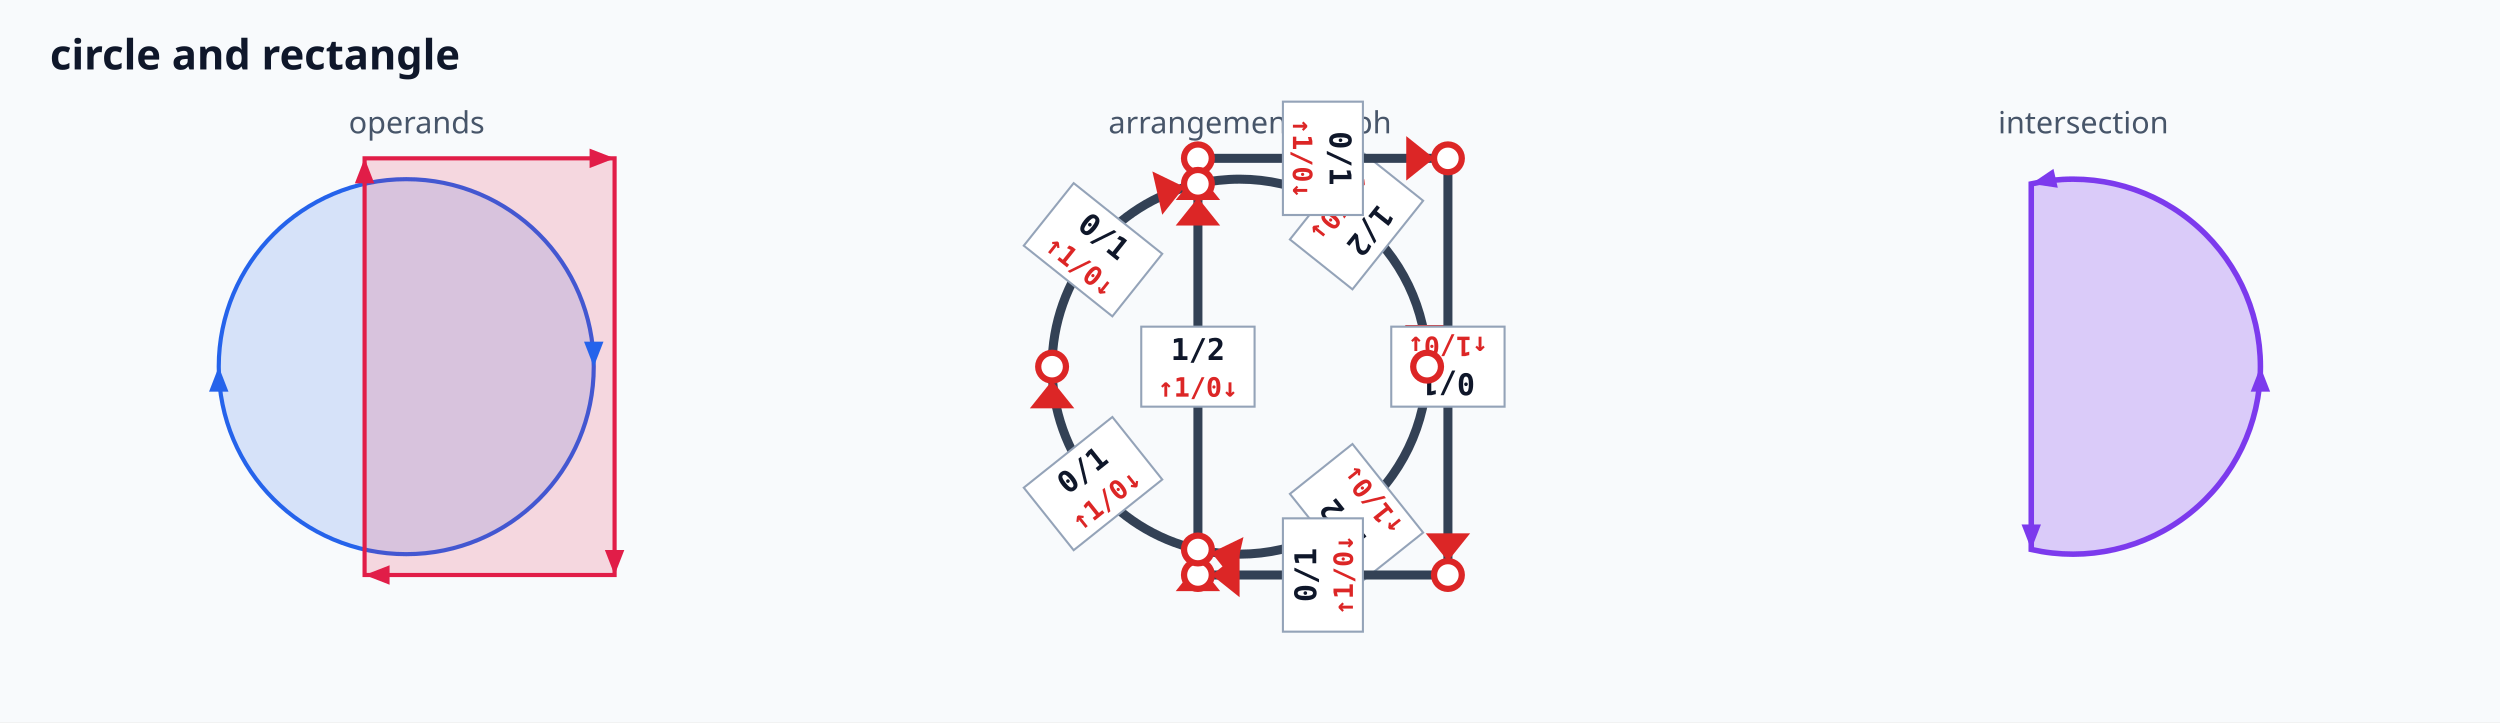
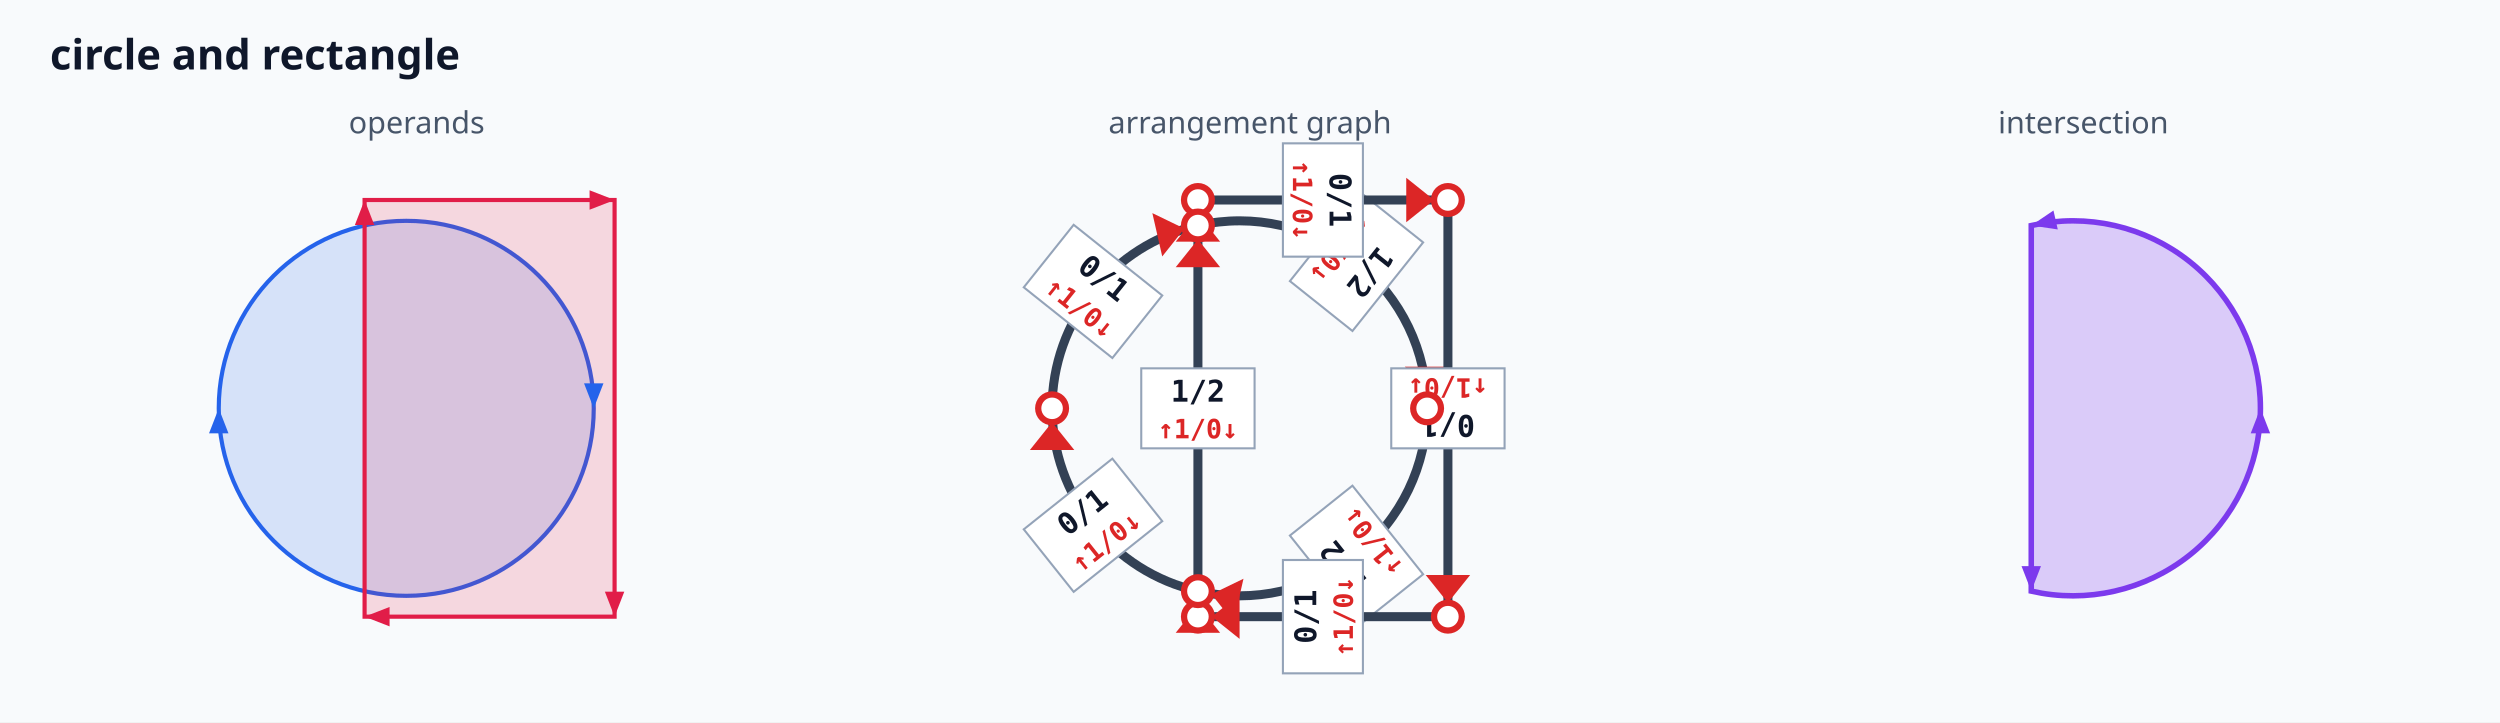
<svg xmlns="http://www.w3.org/2000/svg" viewBox="0 0 900 260" width="900" height="260">
  <rect x="0" y="0" width="900" height="260" style="fill: #f8fafc; stroke: none" />
  <text x="18" y="25" font-size="15" style="fill: #0f172a; font-family: system-ui; font-weight: 600">circle and rectangle</text>
  <text x="150" y="48" font-size="11" style="fill: #475569; font-family: system-ui; text-anchor: middle">operands</text>
  <text x="450" y="48" font-size="11" style="fill: #475569; font-family: system-ui; text-anchor: middle">arrangement graph</text>
  <text x="750" y="48" font-size="11" style="fill: #475569; font-family: system-ui; text-anchor: middle">intersection</text>
-   <path d="M 213.75 132 A 67.5 67.5 0 0 1 78.75 132 A 67.5 67.5 0 0 1 213.75 132 Z" style="fill: #2563eb; fill-opacity: 0.16; fill-rule: nonzero; stroke: #2563eb; stroke-width: 1.5" />
-   <path d="M 131.25 57 H 221.25 V 207 H 131.25 Z" style="fill: #e11d48; fill-opacity: 0.16; fill-rule: nonzero; stroke: #e11d48; stroke-width: 1.5" />
-   <path d="M 731.25 197.812 A 67.5 67.5 0 0 0 813.75 132 A 67.5 67.5 0 0 0 731.25 66.188 Z" style="fill: #7c3aed; fill-opacity: 0.24; fill-rule: nonzero; stroke: #7c3aed; stroke-width: 2" />
-   <path d="M 78.75 132 L 82.25 141 H 75.25 Z" style="fill: #2563eb; fill-opacity: 1.0; stroke: none" />
-   <path d="M 213.75 132 L 210.25 123 H 217.25 Z" style="fill: #2563eb; fill-opacity: 1.0; stroke: none" />
-   <path d="M 221.25 57 L 212.25 60.5 V 53.5 Z" style="fill: #e11d48; fill-opacity: 1.0; stroke: none" />
-   <path d="M 221.25 207 L 217.75 198 H 224.75 Z" style="fill: #e11d48; fill-opacity: 1.0; stroke: none" />
-   <path d="M 131.25 207 L 140.25 203.5 V 210.5 Z" style="fill: #e11d48; fill-opacity: 1.0; stroke: none" />
-   <path d="M 131.25 57 L 134.75 66 H 127.75 Z" style="fill: #e11d48; fill-opacity: 1.0; stroke: none" />
-   <path d="M 513.75 132 A 67.5 67.5 0 0 1 431.25 197.812" style="fill: none; stroke: #334155; stroke-width: 3.25" />
-   <path d="M 436.125 198.923 L 447.653 193.346 L 444.097 208.946 Z" style="fill: #dc2626; fill-opacity: 1.0; stroke: none" />
-   <rect x="467.944" y="170.367" width="40.8" height="28.8" style="fill: #fff; stroke: #94a3b8; stroke-width: 0.75" transform="rotate(231.4198 488.3437 184.7672)" />
-   <text x="488.344" y="182.367" font-size="10.8" style="fill: #0f172a; font-family: ui-monospace, monospace; font-weight: 700; text-anchor: middle" transform="rotate(231.4198 488.3437 184.7672)">1/2</text>
-   <text x="488.344" y="195.567" font-size="9.6" style="fill: #dc2626; font-family: ui-monospace, monospace; font-weight: 700; text-anchor: middle" transform="rotate(231.4198 488.3437 184.7672)">↑1/0↓</text>
-   <path d="M 431.25 197.812 A 67.5 67.5 0 0 1 378.75 132" style="fill: none; stroke: #334155; stroke-width: 3.25" />
-   <path d="M 378.75 137 L 386.75 147 H 370.75 Z" style="fill: #dc2626; fill-opacity: 1.0; stroke: none" />
-   <rect x="373.083" y="159.694" width="40.8" height="28.8" style="fill: #fff; stroke: #94a3b8; stroke-width: 0.75" transform="rotate(-38.58021 393.4828 174.0936)" />
-   <text x="393.483" y="171.694" font-size="10.8" style="fill: #0f172a; font-family: ui-monospace, monospace; font-weight: 700; text-anchor: middle" transform="rotate(-38.58021 393.4828 174.0936)">0/1</text>
-   <text x="393.483" y="184.894" font-size="9.6" style="fill: #dc2626; font-family: ui-monospace, monospace; font-weight: 700; text-anchor: middle" transform="rotate(-38.58021 393.4828 174.0936)">↑1/0↓</text>
-   <path d="M 378.75 132 A 67.5 67.5 0 0 1 431.25 66.188" style="fill: none; stroke: #334155; stroke-width: 3.25" />
-   <path d="M 426.375 67.299 L 418.403 77.321 L 414.847 61.721 Z" style="fill: #dc2626; fill-opacity: 1.0; stroke: none" />
-   <rect x="373.083" y="75.506" width="40.8" height="28.8" style="fill: #fff; stroke: #94a3b8; stroke-width: 0.75" transform="rotate(38.58021 393.4828 89.90635)" />
-   <text x="393.483" y="87.506" font-size="10.8" style="fill: #0f172a; font-family: ui-monospace, monospace; font-weight: 700; text-anchor: middle" transform="rotate(38.58021 393.4828 89.90635)">0/1</text>
-   <text x="393.483" y="100.706" font-size="9.6" style="fill: #dc2626; font-family: ui-monospace, monospace; font-weight: 700; text-anchor: middle" transform="rotate(38.58021 393.4828 89.90635)">↑1/0↓</text>
-   <path d="M 431.25 66.188 A 67.5 67.5 0 0 1 513.75 132" style="fill: none; stroke: #334155; stroke-width: 3.25" />
-   <path d="M 513.75 127 L 505.75 117 H 521.75 Z" style="fill: #dc2626; fill-opacity: 1.0; stroke: none" />
-   <rect x="467.944" y="64.833" width="40.8" height="28.8" style="fill: #fff; stroke: #94a3b8; stroke-width: 0.75" transform="rotate(128.5802 488.3437 79.23282)" />
-   <text x="488.344" y="76.833" font-size="10.8" style="fill: #0f172a; font-family: ui-monospace, monospace; font-weight: 700; text-anchor: middle" transform="rotate(128.5802 488.3437 79.23282)">1/2</text>
-   <text x="488.344" y="90.033" font-size="9.6" style="fill: #dc2626; font-family: ui-monospace, monospace; font-weight: 700; text-anchor: middle" transform="rotate(128.5802 488.3437 79.23282)">↑1/0↓</text>
-   <path d="M 431.25 57 H 521.25" style="fill: none; stroke: #334155; stroke-width: 3.25" />
-   <path d="M 516.25 57 L 506.25 65 V 49 Z" style="fill: #dc2626; fill-opacity: 1.0; stroke: none" />
-   <rect x="455.85" y="42.6" width="40.8" height="28.8" style="fill: #fff; stroke: #94a3b8; stroke-width: 0.75" transform="rotate(90 476.25 57)" />
-   <text x="476.25" y="54.6" font-size="10.8" style="fill: #0f172a; font-family: ui-monospace, monospace; font-weight: 700; text-anchor: middle" transform="rotate(90 476.25 57)">0/1</text>
-   <text x="476.25" y="67.8" font-size="9.6" style="fill: #dc2626; font-family: ui-monospace, monospace; font-weight: 700; text-anchor: middle" transform="rotate(90 476.25 57)">↑1/0↓</text>
-   <path d="M 521.25 57 V 207" style="fill: none; stroke: #334155; stroke-width: 3.25" />
-   <path d="M 521.25 202 L 513.25 192 H 529.25 Z" style="fill: #dc2626; fill-opacity: 1.0; stroke: none" />
-   <rect x="500.85" y="117.6" width="40.8" height="28.8" style="fill: #fff; stroke: #94a3b8; stroke-width: 0.75" transform="rotate(180 521.25 132)" />
-   <text x="521.25" y="129.6" font-size="10.8" style="fill: #0f172a; font-family: ui-monospace, monospace; font-weight: 700; text-anchor: middle" transform="rotate(180 521.25 132)">0/1</text>
-   <text x="521.25" y="142.8" font-size="9.6" style="fill: #dc2626; font-family: ui-monospace, monospace; font-weight: 700; text-anchor: middle" transform="rotate(180 521.25 132)">↑1/0↓</text>
-   <path d="M 521.25 207 H 431.25" style="fill: none; stroke: #334155; stroke-width: 3.25" />
-   <path d="M 436.25 207 L 446.25 199 V 215 Z" style="fill: #dc2626; fill-opacity: 1.0; stroke: none" />
-   <rect x="455.85" y="192.6" width="40.8" height="28.8" style="fill: #fff; stroke: #94a3b8; stroke-width: 0.75" transform="rotate(270 476.25 207)" />
-   <text x="476.25" y="204.6" font-size="10.8" style="fill: #0f172a; font-family: ui-monospace, monospace; font-weight: 700; text-anchor: middle" transform="rotate(270 476.25 207)">0/1</text>
-   <text x="476.25" y="217.8" font-size="9.6" style="fill: #dc2626; font-family: ui-monospace, monospace; font-weight: 700; text-anchor: middle" transform="rotate(270 476.25 207)">↑1/0↓</text>
-   <path d="M 431.25 207 V 197.812" style="fill: none; stroke: #334155; stroke-width: 3.25" />
-   <path d="M 431.25 202.812 L 439.25 212.812 H 423.25 Z" style="fill: #dc2626; fill-opacity: 1.0; stroke: none" />
-   <path d="M 431.25 197.812 V 66.188" style="fill: none; stroke: #334155; stroke-width: 3.25" />
-   <path d="M 431.25 71.188 L 439.25 81.188 H 423.25 Z" style="fill: #dc2626; fill-opacity: 1.0; stroke: none" />
-   <rect x="410.85" y="117.6" width="40.8" height="28.8" style="fill: #fff; stroke: #94a3b8; stroke-width: 0.75" transform="rotate(0 431.25 132)" />
-   <text x="431.25" y="129.6" font-size="10.8" style="fill: #0f172a; font-family: ui-monospace, monospace; font-weight: 700; text-anchor: middle" transform="rotate(0 431.25 132)">1/2</text>
-   <text x="431.25" y="142.8" font-size="9.6" style="fill: #dc2626; font-family: ui-monospace, monospace; font-weight: 700; text-anchor: middle" transform="rotate(0 431.25 132)">↑1/0↓</text>
-   <path d="M 431.25 66.188 V 57" style="fill: none; stroke: #334155; stroke-width: 3.25" />
-   <path d="M 431.25 62 L 439.25 72 H 423.25 Z" style="fill: #dc2626; fill-opacity: 1.0; stroke: none" />
-   <circle cx="513.75" cy="132" r="5" style="fill: #fff; stroke: #dc2626; stroke-width: 2.25" />
-   <circle cx="378.75" cy="132" r="5" style="fill: #fff; stroke: #dc2626; stroke-width: 2.25" />
-   <circle cx="431.25" cy="57" r="5" style="fill: #fff; stroke: #dc2626; stroke-width: 2.25" />
-   <circle cx="521.25" cy="57" r="5" style="fill: #fff; stroke: #dc2626; stroke-width: 2.25" />
-   <circle cx="521.25" cy="207" r="5" style="fill: #fff; stroke: #dc2626; stroke-width: 2.25" />
-   <circle cx="431.25" cy="207" r="5" style="fill: #fff; stroke: #dc2626; stroke-width: 2.25" />
-   <circle cx="431.25" cy="197.812" r="5" style="fill: #fff; stroke: #dc2626; stroke-width: 2.25" />
-   <circle cx="431.25" cy="66.188" r="5" style="fill: #fff; stroke: #dc2626; stroke-width: 2.25" />
-   <path d="M 813.75 132 L 817.25 141 H 810.25 Z" style="fill: #7c3aed; fill-opacity: 1.0; stroke: none" />
-   <path d="M 731.25 66.188 L 739.247 60.775 L 740.803 67.6 Z" style="fill: #7c3aed; fill-opacity: 1.0; stroke: none" />
-   <path d="M 731.25 197.812 L 727.75 188.812 H 734.75 Z" style="fill: #7c3aed; fill-opacity: 1.0; stroke: none" />
+   <path d="M 213.75 147 A 67.5 67.5 0 0 1 78.75 147 A 67.5 67.5 0 0 1 213.75 147 Z" style="fill: #2563eb; fill-opacity: 0.16; fill-rule: nonzero; stroke: #2563eb; stroke-width: 1.5" />
+   <path d="M 131.25 72 H 221.25 V 222 H 131.25 Z" style="fill: #e11d48; fill-opacity: 0.16; fill-rule: nonzero; stroke: #e11d48; stroke-width: 1.5" />
+   <path d="M 731.25 212.812 A 67.5 67.5 0 0 0 813.75 147 A 67.5 67.5 0 0 0 731.25 81.188 Z" style="fill: #7c3aed; fill-opacity: 0.24; fill-rule: nonzero; stroke: #7c3aed; stroke-width: 2" />
+   <path d="M 78.75 147 L 82.25 156 H 75.25 Z" style="fill: #2563eb; fill-opacity: 1.0; stroke: none" />
+   <path d="M 213.75 147 L 210.25 138 H 217.25 Z" style="fill: #2563eb; fill-opacity: 1.0; stroke: none" />
+   <path d="M 221.25 72 L 212.25 75.5 V 68.5 Z" style="fill: #e11d48; fill-opacity: 1.0; stroke: none" />
+   <path d="M 221.25 222 L 217.75 213 H 224.75 Z" style="fill: #e11d48; fill-opacity: 1.0; stroke: none" />
+   <path d="M 131.25 222 L 140.25 218.5 V 225.5 Z" style="fill: #e11d48; fill-opacity: 1.0; stroke: none" />
+   <path d="M 131.25 72 L 134.75 81 H 127.75 Z" style="fill: #e11d48; fill-opacity: 1.0; stroke: none" />
+   <path d="M 513.75 147 A 67.5 67.5 0 0 1 431.25 212.812" style="fill: none; stroke: #334155; stroke-width: 3.25" />
+   <path d="M 436.125 213.923 L 447.653 208.346 L 444.097 223.946 Z" style="fill: #dc2626; fill-opacity: 1.0; stroke: none" />
+   <rect x="467.944" y="185.367" width="40.8" height="28.8" style="fill: #fff; stroke: #94a3b8; stroke-width: 0.75" transform="rotate(231.4198 488.3437 199.7672)" />
+   <text x="488.344" y="197.367" font-size="10.8" style="fill: #0f172a; font-family: ui-monospace, monospace; font-weight: 700; text-anchor: middle" transform="rotate(231.4198 488.3437 199.7672)">1/2</text>
+   <text x="488.344" y="210.567" font-size="9.6" style="fill: #dc2626; font-family: ui-monospace, monospace; font-weight: 700; text-anchor: middle" transform="rotate(231.4198 488.3437 199.7672)">↑1/0↓</text>
+   <path d="M 431.25 212.812 A 67.5 67.5 0 0 1 378.75 147" style="fill: none; stroke: #334155; stroke-width: 3.25" />
+   <path d="M 378.75 152 L 386.75 162 H 370.75 Z" style="fill: #dc2626; fill-opacity: 1.0; stroke: none" />
+   <rect x="373.083" y="174.694" width="40.8" height="28.8" style="fill: #fff; stroke: #94a3b8; stroke-width: 0.75" transform="rotate(-38.58021 393.4828 189.0936)" />
+   <text x="393.483" y="186.694" font-size="10.8" style="fill: #0f172a; font-family: ui-monospace, monospace; font-weight: 700; text-anchor: middle" transform="rotate(-38.58021 393.4828 189.0936)">0/1</text>
+   <text x="393.483" y="199.894" font-size="9.6" style="fill: #dc2626; font-family: ui-monospace, monospace; font-weight: 700; text-anchor: middle" transform="rotate(-38.58021 393.4828 189.0936)">↑1/0↓</text>
+   <path d="M 378.75 147 A 67.5 67.5 0 0 1 431.25 81.188" style="fill: none; stroke: #334155; stroke-width: 3.25" />
+   <path d="M 426.375 82.299 L 418.403 92.321 L 414.847 76.721 Z" style="fill: #dc2626; fill-opacity: 1.0; stroke: none" />
+   <rect x="373.083" y="90.506" width="40.8" height="28.8" style="fill: #fff; stroke: #94a3b8; stroke-width: 0.75" transform="rotate(38.58021 393.4828 104.9064)" />
+   <text x="393.483" y="102.506" font-size="10.8" style="fill: #0f172a; font-family: ui-monospace, monospace; font-weight: 700; text-anchor: middle" transform="rotate(38.58021 393.4828 104.9064)">0/1</text>
+   <text x="393.483" y="115.706" font-size="9.6" style="fill: #dc2626; font-family: ui-monospace, monospace; font-weight: 700; text-anchor: middle" transform="rotate(38.58021 393.4828 104.9064)">↑1/0↓</text>
+   <path d="M 431.25 81.188 A 67.5 67.5 0 0 1 513.75 147" style="fill: none; stroke: #334155; stroke-width: 3.25" />
+   <path d="M 513.75 142 L 505.75 132 H 521.75 Z" style="fill: #dc2626; fill-opacity: 1.0; stroke: none" />
+   <rect x="467.944" y="79.833" width="40.8" height="28.8" style="fill: #fff; stroke: #94a3b8; stroke-width: 0.75" transform="rotate(128.5802 488.3437 94.23282)" />
+   <text x="488.344" y="91.833" font-size="10.8" style="fill: #0f172a; font-family: ui-monospace, monospace; font-weight: 700; text-anchor: middle" transform="rotate(128.5802 488.3437 94.23282)">1/2</text>
+   <text x="488.344" y="105.033" font-size="9.6" style="fill: #dc2626; font-family: ui-monospace, monospace; font-weight: 700; text-anchor: middle" transform="rotate(128.5802 488.3437 94.23282)">↑1/0↓</text>
+   <path d="M 431.25 72 H 521.25" style="fill: none; stroke: #334155; stroke-width: 3.25" />
+   <path d="M 516.25 72 L 506.25 80 V 64 Z" style="fill: #dc2626; fill-opacity: 1.0; stroke: none" />
+   <rect x="455.85" y="57.6" width="40.8" height="28.8" style="fill: #fff; stroke: #94a3b8; stroke-width: 0.75" transform="rotate(90 476.25 72)" />
+   <text x="476.25" y="69.6" font-size="10.8" style="fill: #0f172a; font-family: ui-monospace, monospace; font-weight: 700; text-anchor: middle" transform="rotate(90 476.25 72)">0/1</text>
+   <text x="476.25" y="82.8" font-size="9.6" style="fill: #dc2626; font-family: ui-monospace, monospace; font-weight: 700; text-anchor: middle" transform="rotate(90 476.25 72)">↑1/0↓</text>
+   <path d="M 521.25 72 V 222" style="fill: none; stroke: #334155; stroke-width: 3.25" />
+   <path d="M 521.25 217 L 513.25 207 H 529.25 Z" style="fill: #dc2626; fill-opacity: 1.0; stroke: none" />
+   <rect x="500.85" y="132.6" width="40.8" height="28.8" style="fill: #fff; stroke: #94a3b8; stroke-width: 0.75" transform="rotate(180 521.25 147)" />
+   <text x="521.25" y="144.6" font-size="10.8" style="fill: #0f172a; font-family: ui-monospace, monospace; font-weight: 700; text-anchor: middle" transform="rotate(180 521.25 147)">0/1</text>
+   <text x="521.25" y="157.8" font-size="9.6" style="fill: #dc2626; font-family: ui-monospace, monospace; font-weight: 700; text-anchor: middle" transform="rotate(180 521.25 147)">↑1/0↓</text>
+   <path d="M 521.25 222 H 431.25" style="fill: none; stroke: #334155; stroke-width: 3.25" />
+   <path d="M 436.25 222 L 446.25 214 V 230 Z" style="fill: #dc2626; fill-opacity: 1.0; stroke: none" />
+   <rect x="455.85" y="207.6" width="40.8" height="28.8" style="fill: #fff; stroke: #94a3b8; stroke-width: 0.75" transform="rotate(270 476.25 222)" />
+   <text x="476.25" y="219.6" font-size="10.8" style="fill: #0f172a; font-family: ui-monospace, monospace; font-weight: 700; text-anchor: middle" transform="rotate(270 476.25 222)">0/1</text>
+   <text x="476.25" y="232.8" font-size="9.6" style="fill: #dc2626; font-family: ui-monospace, monospace; font-weight: 700; text-anchor: middle" transform="rotate(270 476.25 222)">↑1/0↓</text>
+   <path d="M 431.25 222 V 212.812" style="fill: none; stroke: #334155; stroke-width: 3.25" />
+   <path d="M 431.25 217.812 L 439.25 227.812 H 423.25 Z" style="fill: #dc2626; fill-opacity: 1.0; stroke: none" />
+   <path d="M 431.25 212.812 V 81.188" style="fill: none; stroke: #334155; stroke-width: 3.25" />
+   <path d="M 431.25 86.188 L 439.25 96.188 H 423.25 Z" style="fill: #dc2626; fill-opacity: 1.0; stroke: none" />
+   <rect x="410.85" y="132.6" width="40.8" height="28.8" style="fill: #fff; stroke: #94a3b8; stroke-width: 0.75" transform="rotate(0 431.25 147)" />
+   <text x="431.25" y="144.6" font-size="10.8" style="fill: #0f172a; font-family: ui-monospace, monospace; font-weight: 700; text-anchor: middle" transform="rotate(0 431.25 147)">1/2</text>
+   <text x="431.25" y="157.8" font-size="9.6" style="fill: #dc2626; font-family: ui-monospace, monospace; font-weight: 700; text-anchor: middle" transform="rotate(0 431.25 147)">↑1/0↓</text>
+   <path d="M 431.25 81.188 V 72" style="fill: none; stroke: #334155; stroke-width: 3.25" />
+   <path d="M 431.25 77 L 439.25 87 H 423.25 Z" style="fill: #dc2626; fill-opacity: 1.0; stroke: none" />
+   <circle cx="513.75" cy="147" r="5" style="fill: #fff; stroke: #dc2626; stroke-width: 2.25" />
+   <circle cx="378.75" cy="147" r="5" style="fill: #fff; stroke: #dc2626; stroke-width: 2.25" />
+   <circle cx="431.25" cy="72" r="5" style="fill: #fff; stroke: #dc2626; stroke-width: 2.25" />
+   <circle cx="521.25" cy="72" r="5" style="fill: #fff; stroke: #dc2626; stroke-width: 2.25" />
+   <circle cx="521.25" cy="222" r="5" style="fill: #fff; stroke: #dc2626; stroke-width: 2.25" />
+   <circle cx="431.25" cy="222" r="5" style="fill: #fff; stroke: #dc2626; stroke-width: 2.25" />
+   <circle cx="431.25" cy="212.812" r="5" style="fill: #fff; stroke: #dc2626; stroke-width: 2.25" />
+   <circle cx="431.25" cy="81.188" r="5" style="fill: #fff; stroke: #dc2626; stroke-width: 2.25" />
+   <path d="M 813.75 147 L 817.25 156 H 810.25 Z" style="fill: #7c3aed; fill-opacity: 1.0; stroke: none" />
+   <path d="M 731.25 81.188 L 739.247 75.775 L 740.803 82.6 Z" style="fill: #7c3aed; fill-opacity: 1.0; stroke: none" />
+   <path d="M 731.25 212.812 L 727.75 203.812 H 734.75 Z" style="fill: #7c3aed; fill-opacity: 1.0; stroke: none" />
</svg>
